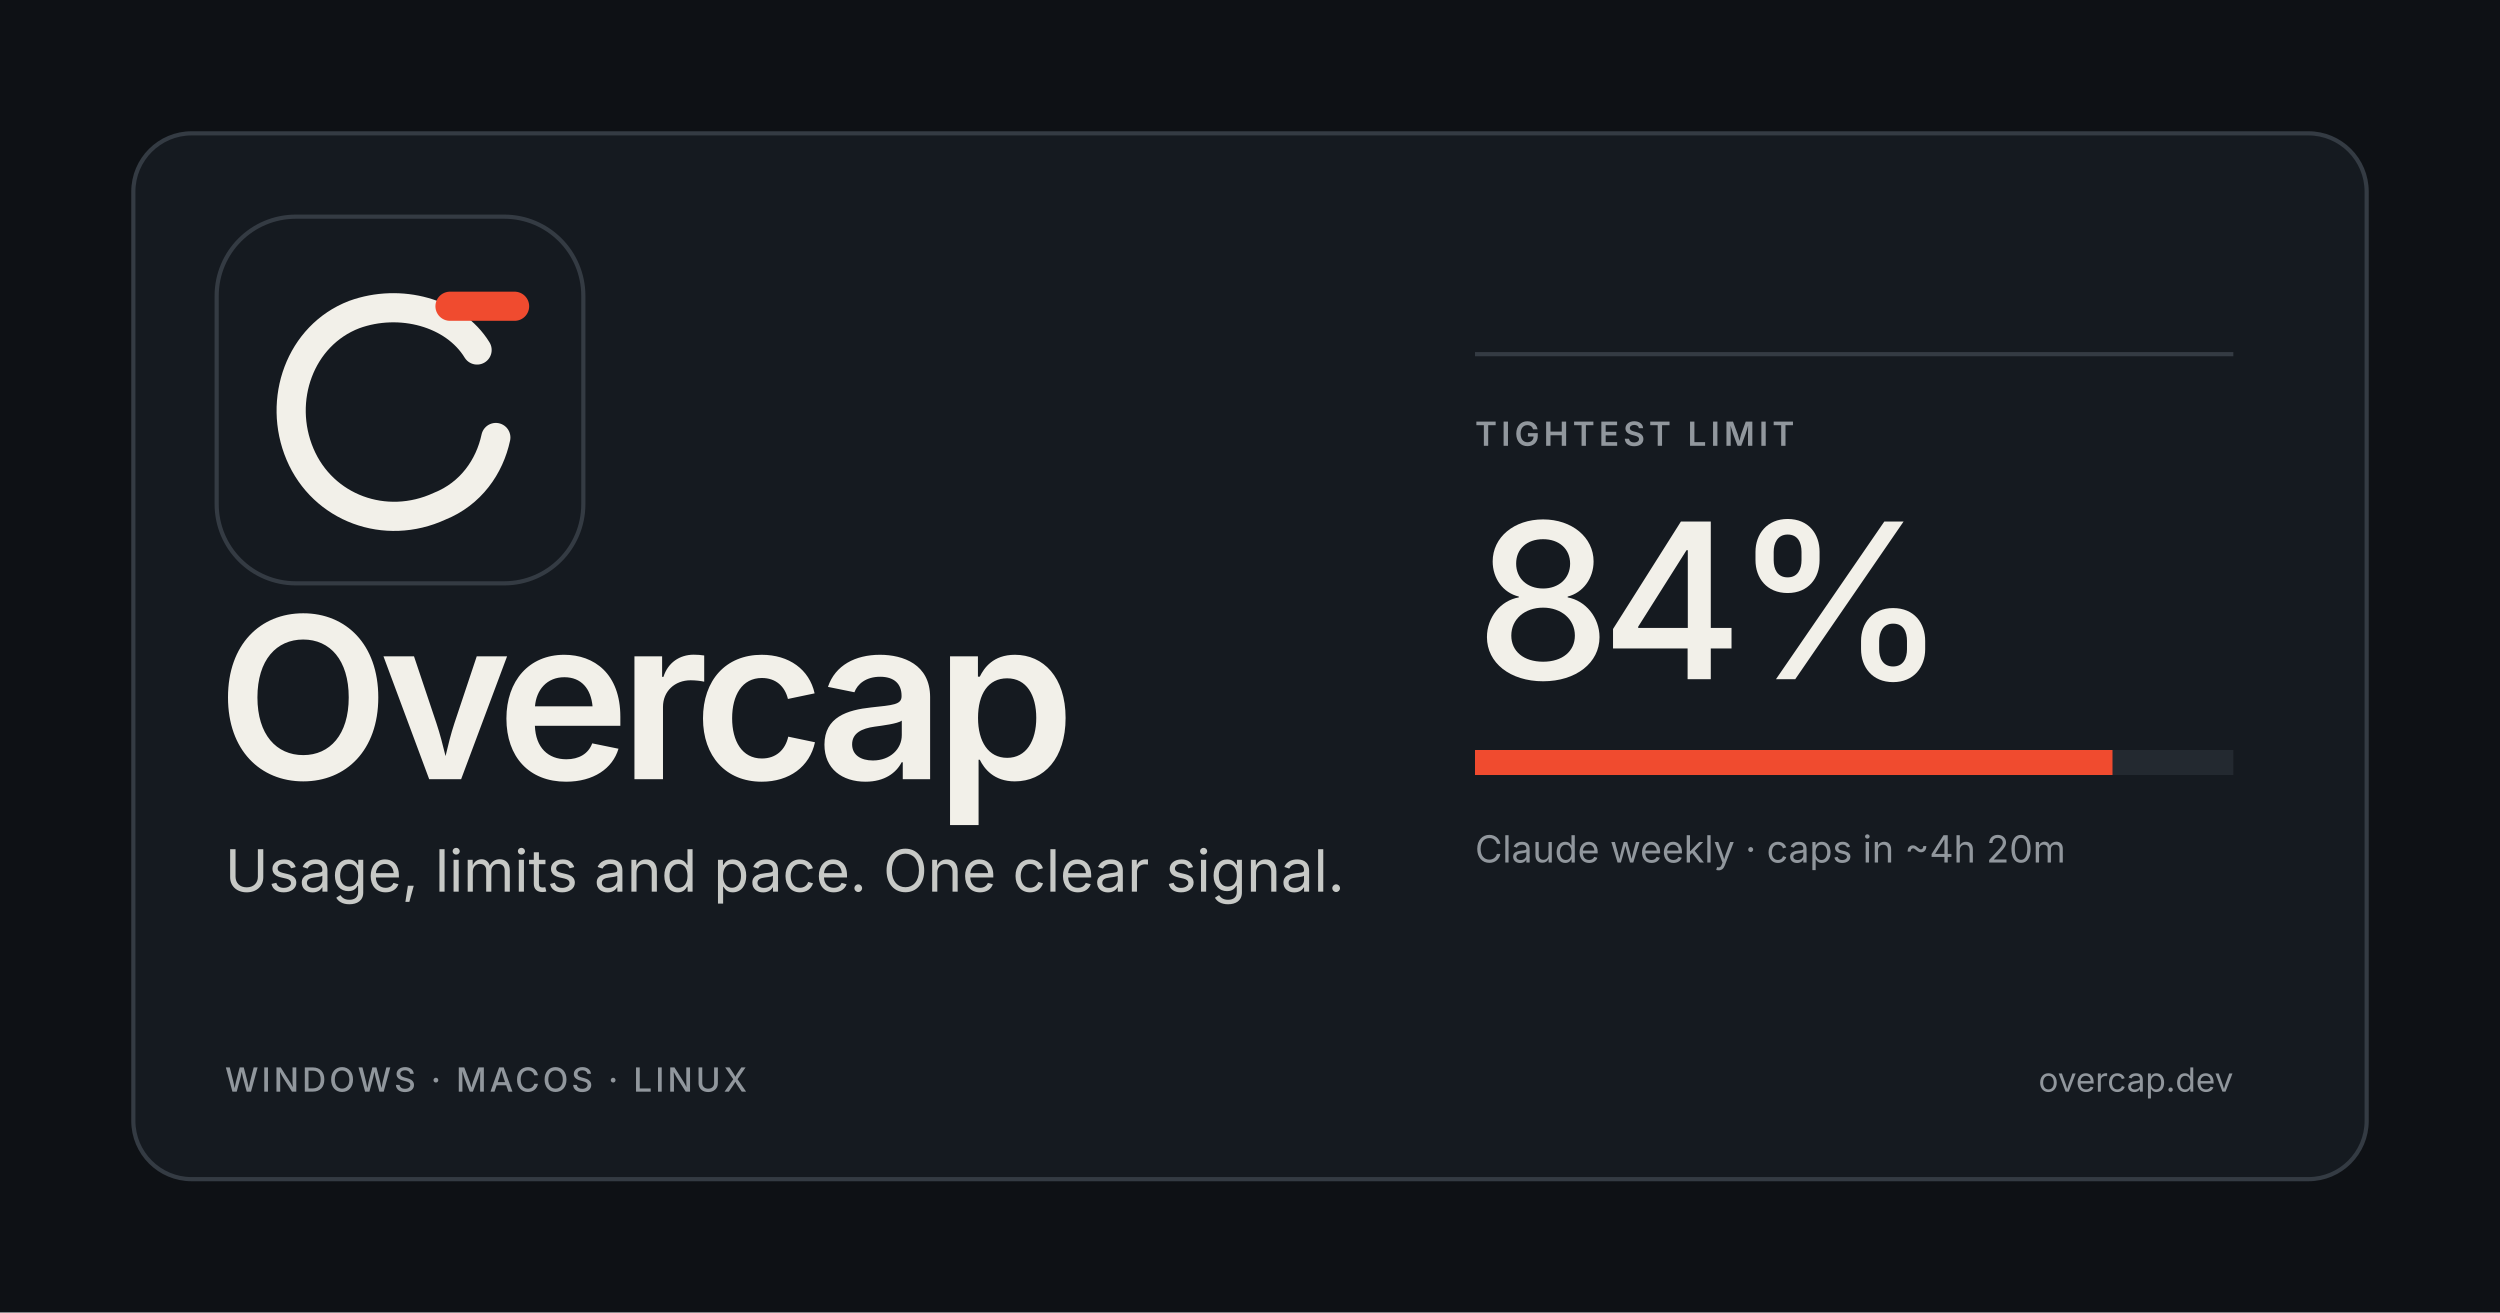
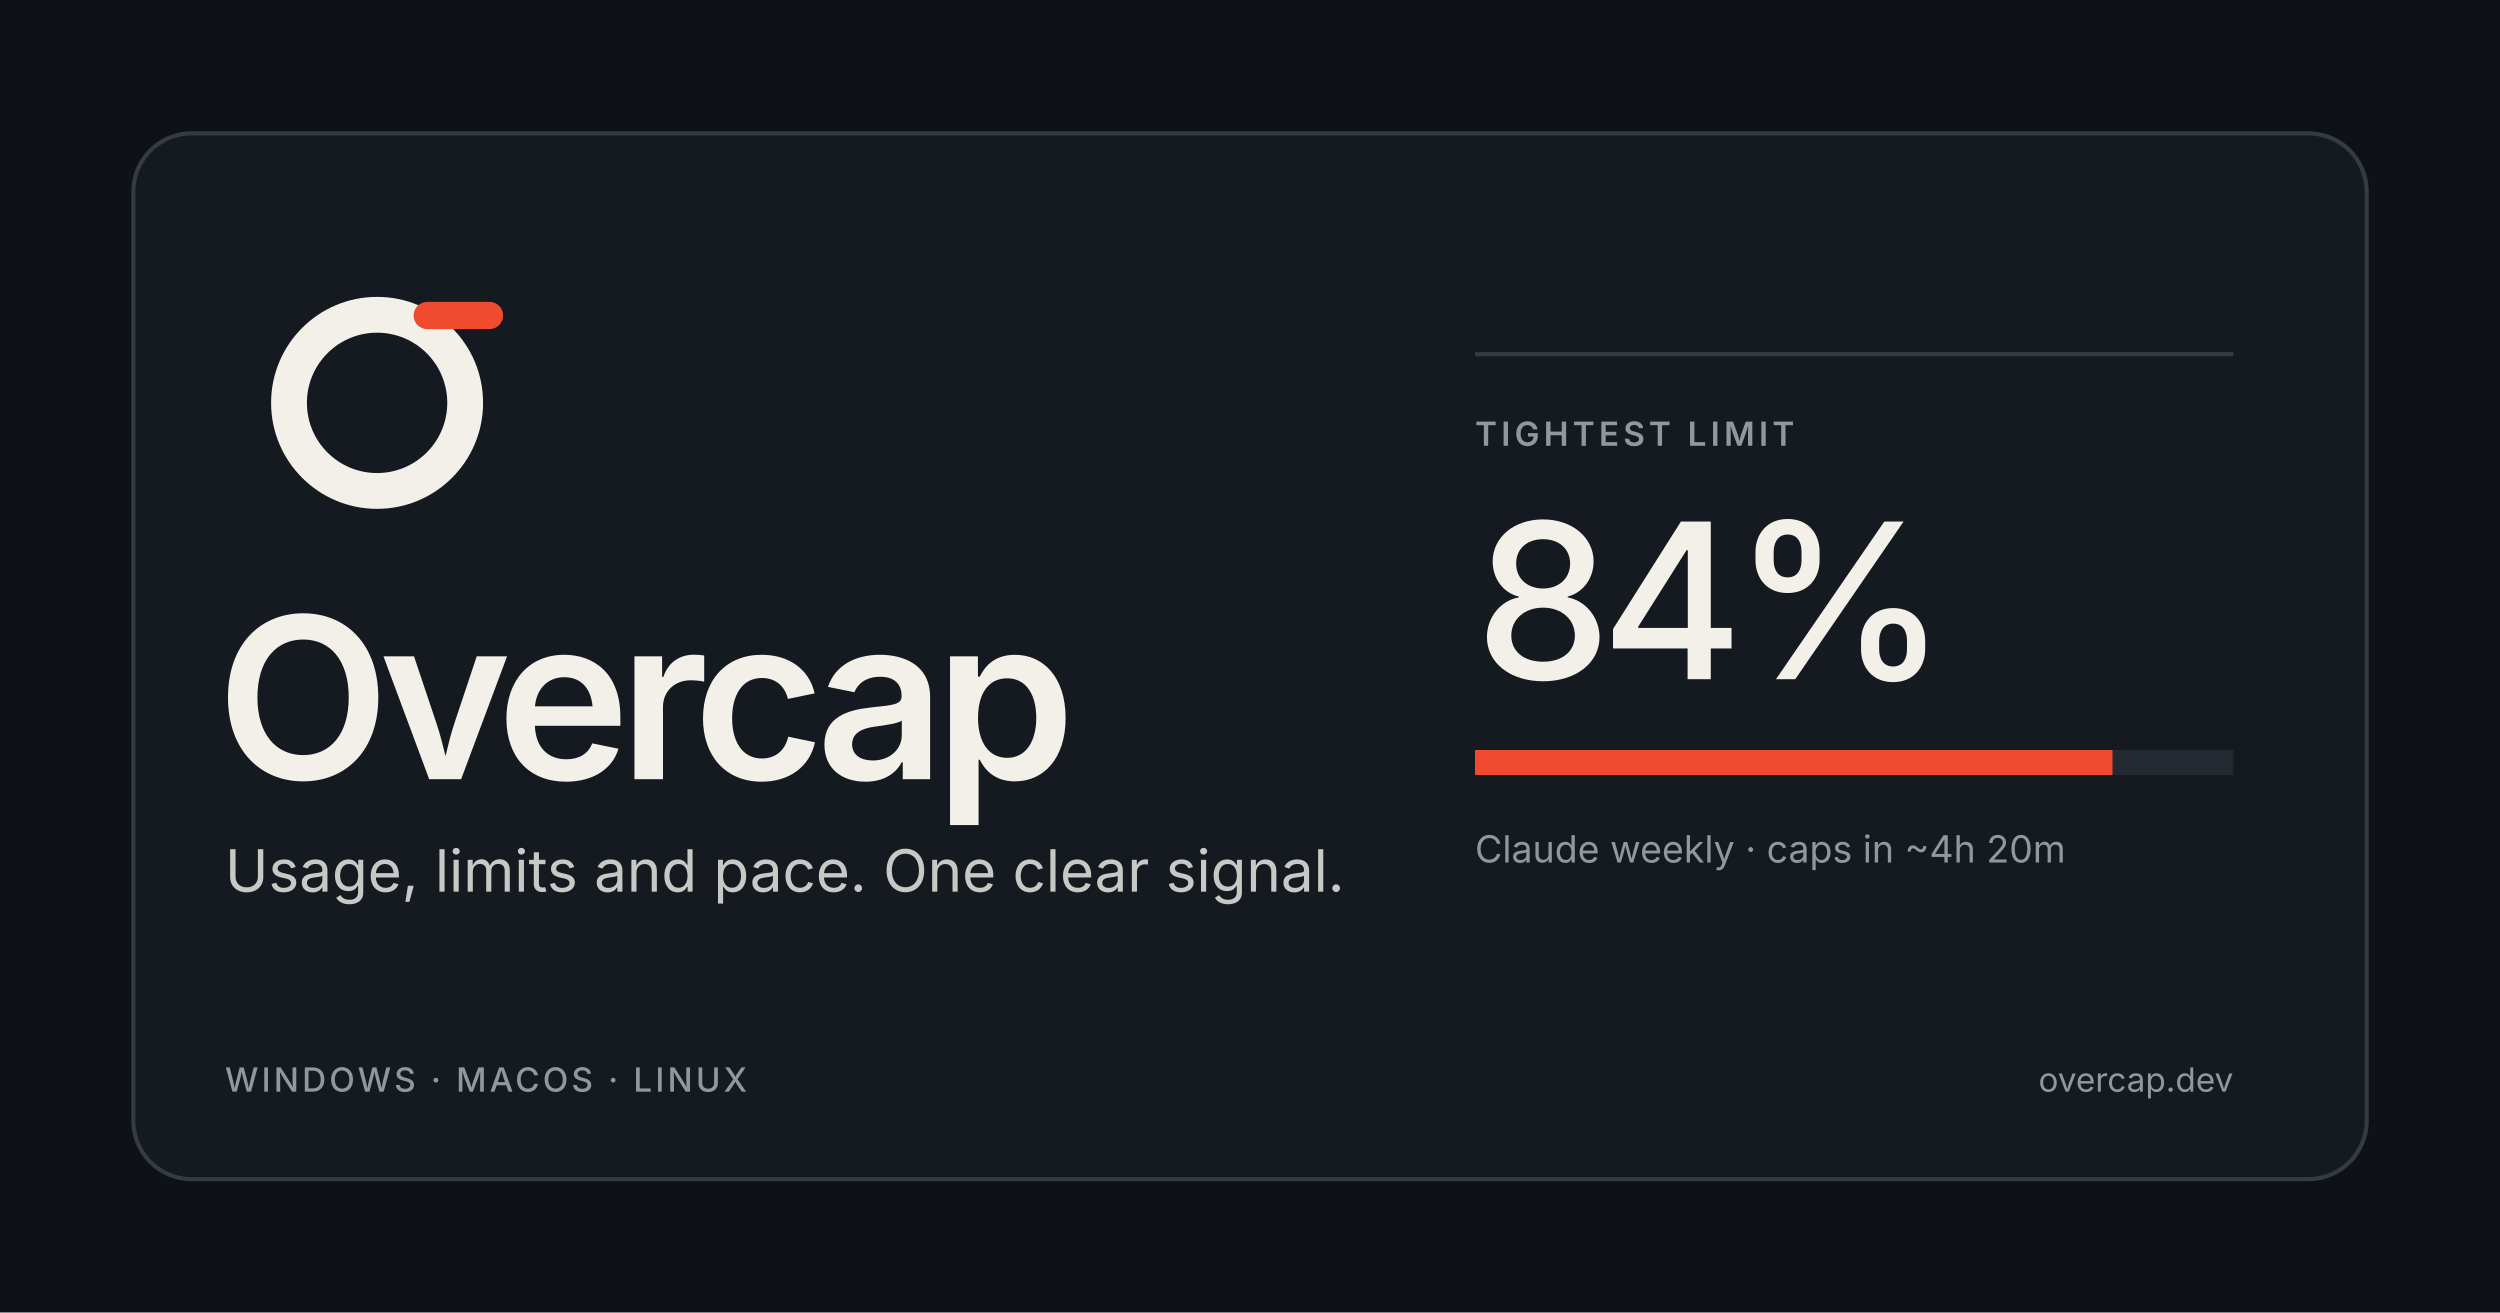
<svg xmlns="http://www.w3.org/2000/svg" width="1200" height="630" viewBox="0 0 1200 630" role="img" aria-labelledby="title description">
  <rect width="1200" height="630" fill="#0E1115" />
  <rect x="64" y="64" width="1072" height="502" rx="28" fill="#151A20" stroke="#343B43" stroke-width="2" />
-   <g transform="translate(104 104)">
-     <rect width="176" height="176" rx="38" fill="#151A20" stroke="#343B43" stroke-width="2" />
-     <path d="M125 64C114 46 88 39 66 47C40 57 29 88 40 114C51 140 81 151 107 139C122 133 131 120 134 106" fill="none" stroke="#F2F0E9" stroke-width="14" stroke-linecap="round" />
-     <path d="M112 43H143" stroke="#F04B2F" stroke-width="14" stroke-linecap="round" />
-   </g>
+   <svg x="104" y="104" width="176" height="176" viewBox="0 0 1024 1024">
+     <rect x="32" y="32" width="960" height="960" rx="196" fill="#151A20" />
+     <path fill="#F2F0E9" fill-rule="evenodd" d="M448 224A296 296 0 1 0 448 816A296 296 0 1 0 448 224ZM448 324A196 196 0 1 1 448 716A196 196 0 1 1 448 324Z" />
+     <rect x="550" y="238" width="250" height="76" rx="38" fill="#F04B2F" />
+   </svg>
  <text x="104" y="374" fill="#F2F0E9" font-family="Inter, Arial, sans-serif" font-size="108" font-weight="600" letter-spacing="-5">Overcap</text>
  <text x="108" y="428" fill="#C7C9C6" font-family="Inter, Arial, sans-serif" font-size="28" font-weight="400">Usage, limits and pace. One clear signal.</text>
  <line x1="708" y1="170" x2="1072" y2="170" stroke="#343B43" stroke-width="2" />
  <text x="708" y="214" fill="#91979D" font-family="Inter, Arial, sans-serif" font-size="16" font-weight="600" letter-spacing="2">TIGHTEST LIMIT</text>
  <text x="708" y="326" fill="#F2F0E9" font-family="Inter, Arial, sans-serif" font-size="104" font-weight="500" letter-spacing="-5">84%</text>
  <rect x="708" y="360" width="364" height="12" fill="#232930" />
  <rect x="708" y="360" width="306" height="12" fill="#F04B2F" />
  <text x="708" y="414" fill="#91979D" font-family="Inter, Arial, sans-serif" font-size="18">Claude weekly · caps in ~4h 20m</text>
  <text x="108" y="524" fill="#91979D" font-family="Inter, Arial, sans-serif" font-size="16" font-weight="500" letter-spacing="1.5">WINDOWS · MACOS · LINUX</text>
  <text x="1072" y="524" fill="#91979D" text-anchor="end" font-family="Inter, Arial, sans-serif" font-size="16">overcap.dev</text>
</svg>
